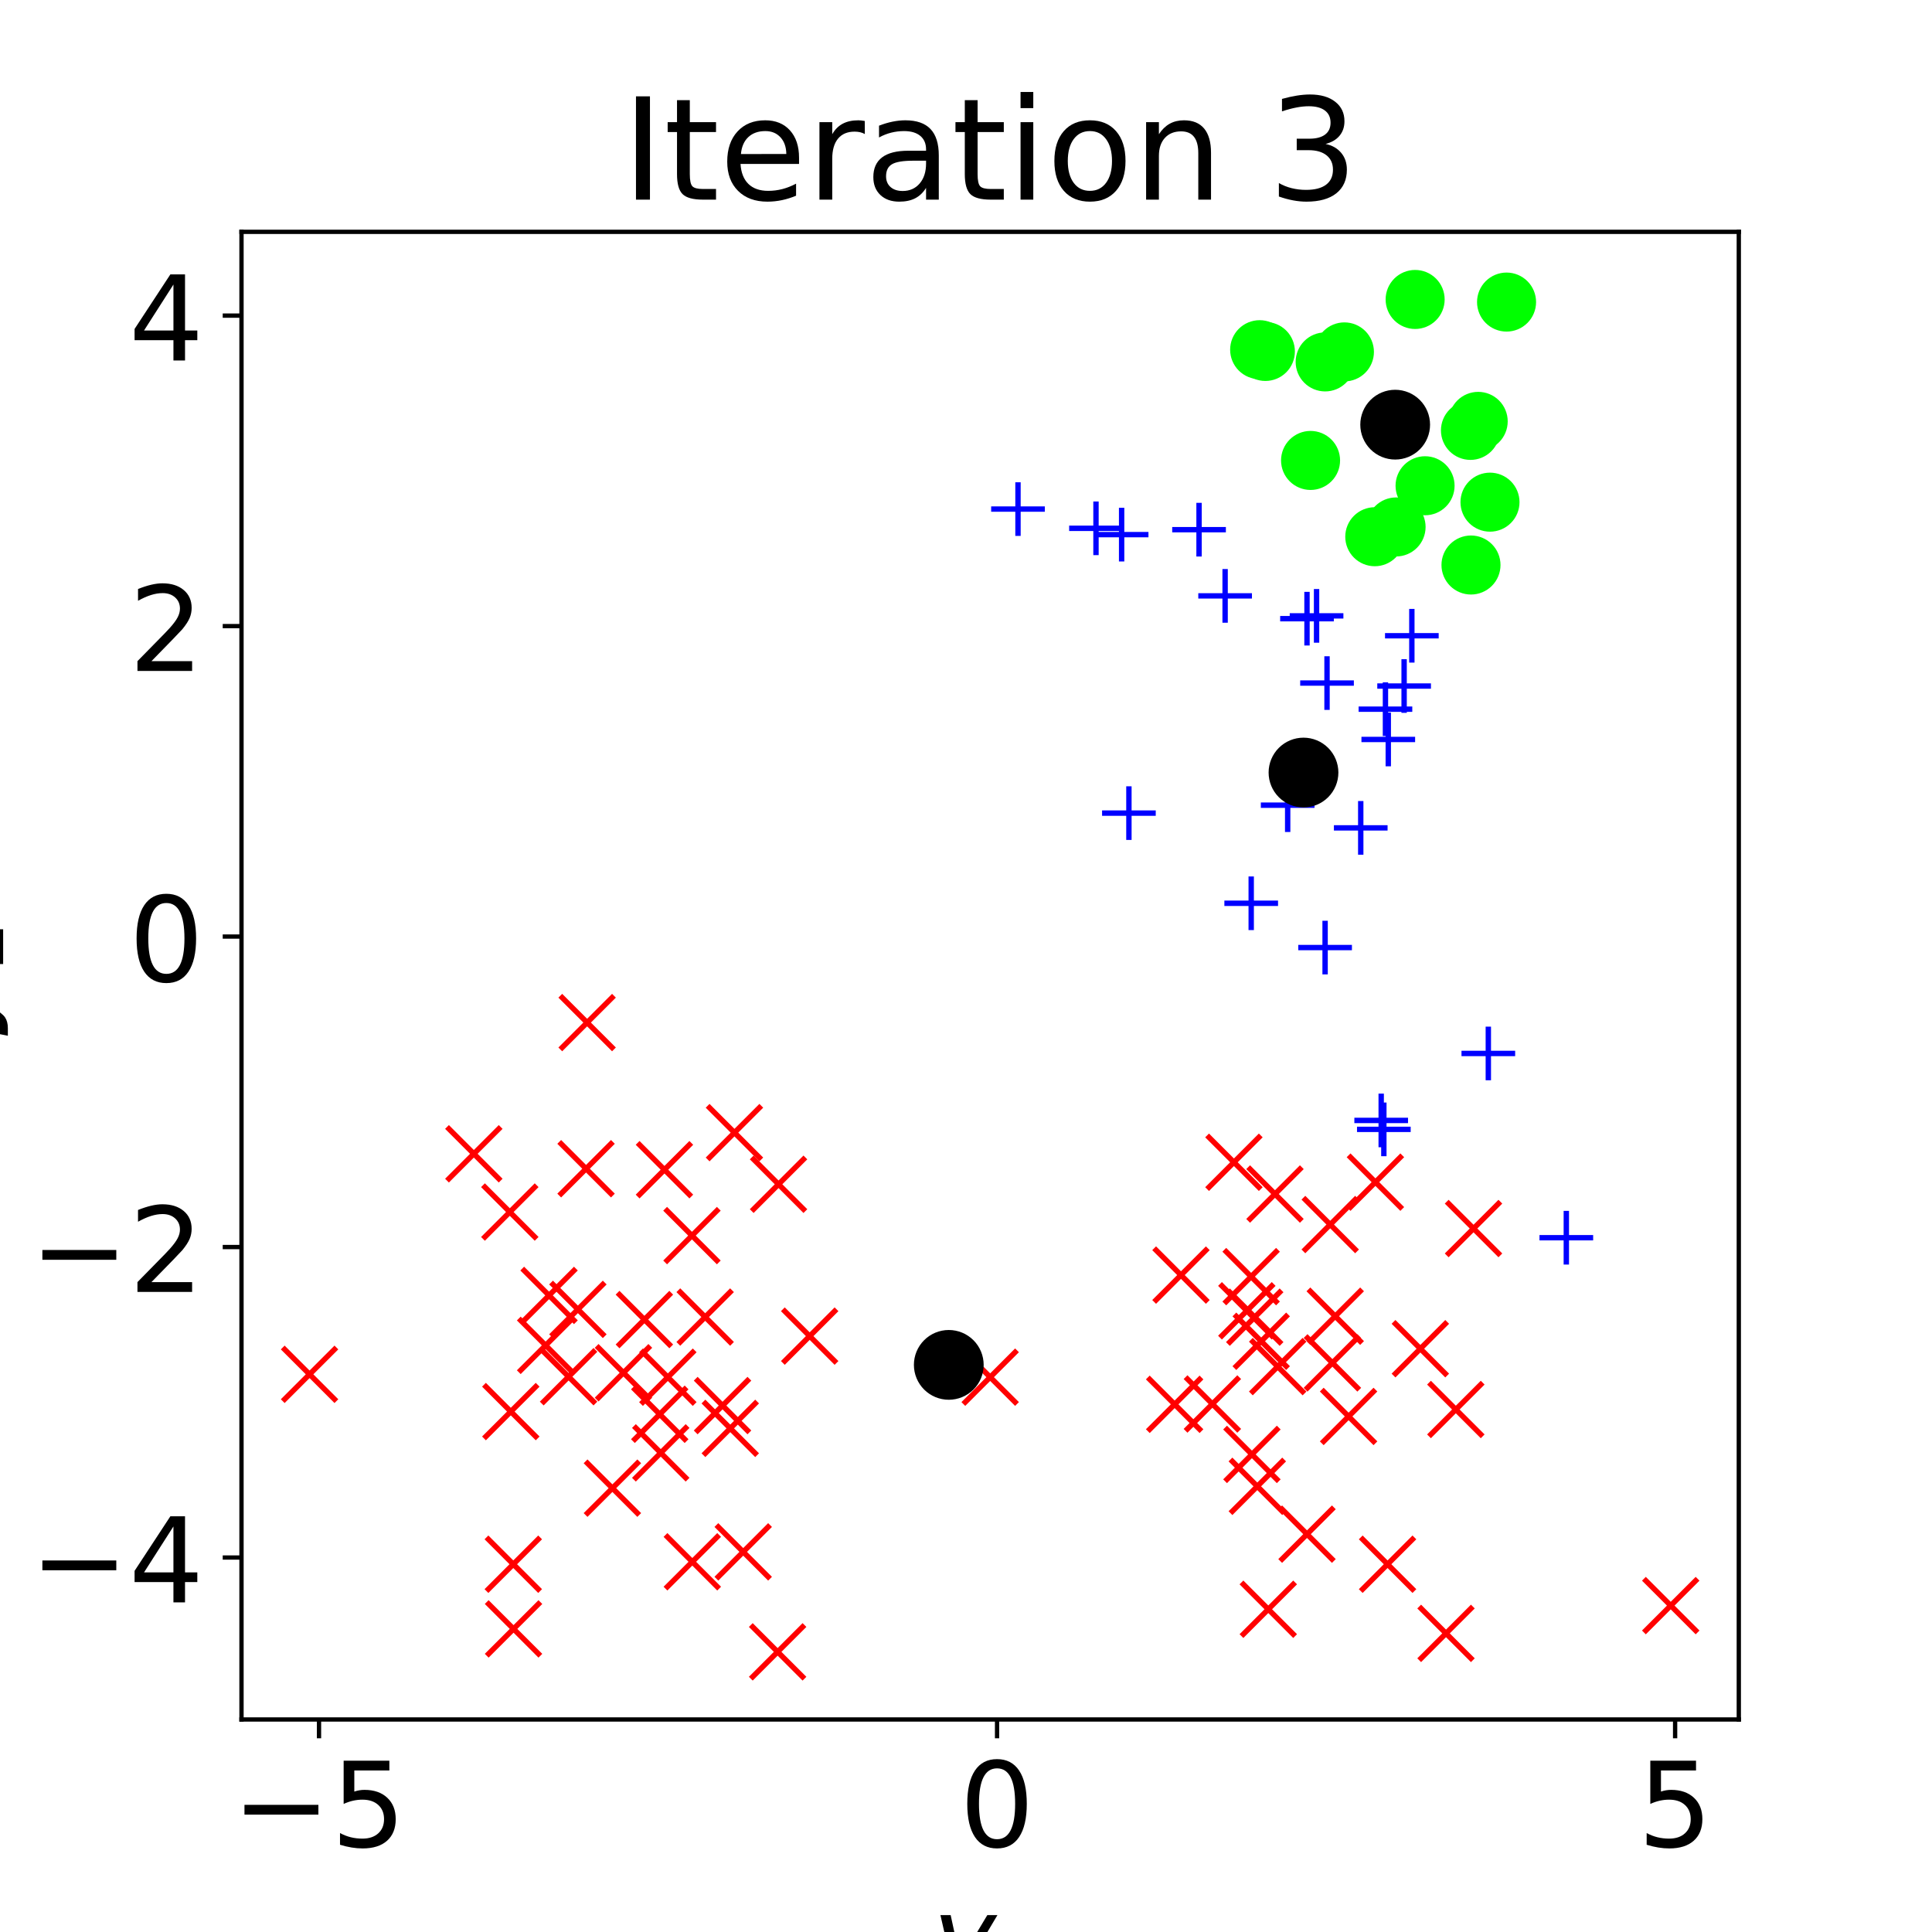
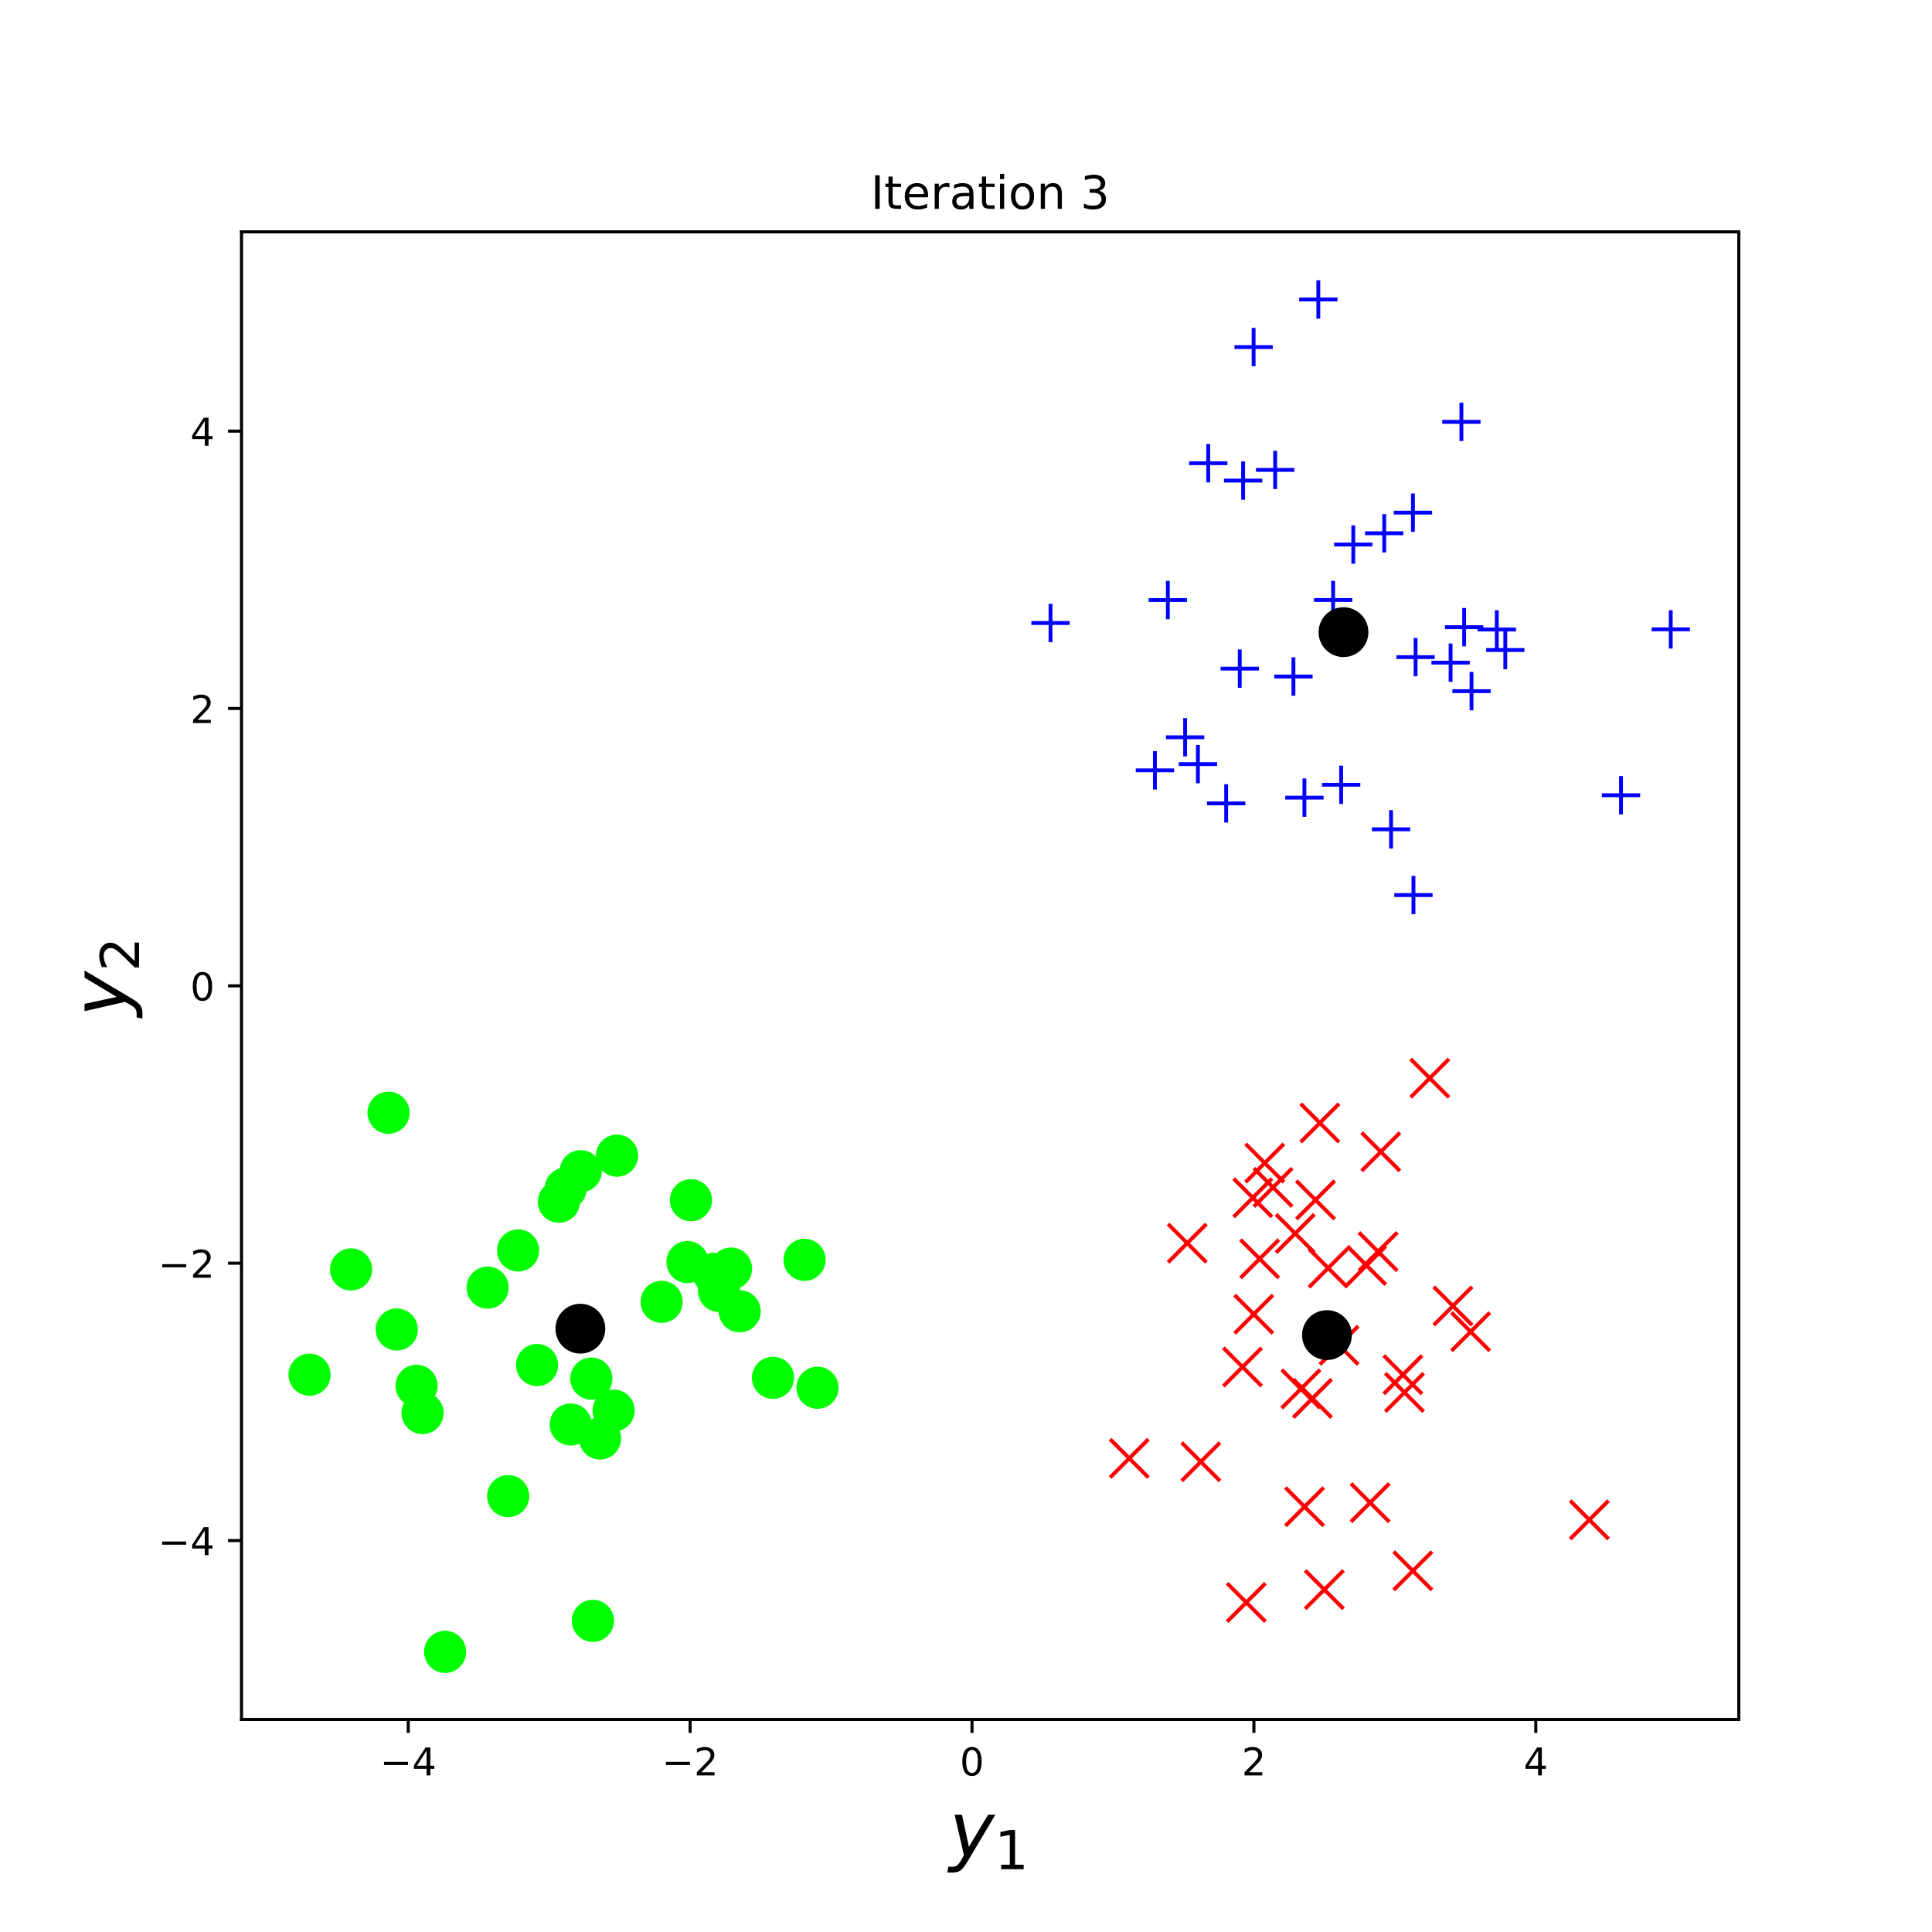
- <svg xmlns="http://www.w3.org/2000/svg" xmlns:xlink="http://www.w3.org/1999/xlink" width="360pt" height="360pt" viewBox="0 0 360 360" version="1.1">
+ <svg xmlns="http://www.w3.org/2000/svg" xmlns:xlink="http://www.w3.org/1999/xlink" width="504pt" height="504pt" viewBox="0 0 504 504" version="1.1">
  <defs>
    <style type="text/css">*{stroke-linejoin: round; stroke-linecap: butt}</style>
  </defs>
  <g id="figure_1">
    <g id="patch_1">
-       <path d="M 0 360  L 360 360  L 360 0  L 0 0  L 0 360  z " style="fill: none" />
+       <path d="M 0 504  L 504 504  L 504 0  L 0 0  L 0 504  z " style="fill: none" />
    </g>
    <g id="axes_1">
      <g id="patch_2">
-         <path d="M 45 320.4  L 324 320.4  L 324 43.2  L 45 43.2  L 45 320.4  z " style="fill: none" />
+         <path d="M 63 448.56  L 453.6 448.56  L 453.6 60.48  L 63 60.48  L 63 448.56  z " style="fill: none" />
      </g>
      <g id="matplotlib.axis_1">
        <g id="xtick_1">
          <g id="line2d_1">
            <defs>
-               <path id="m6d420212e3" d="M 0 0  L 0 3.5  " style="stroke: #000000; stroke-width: 0.8" />
+               <path id="md73e7229d4" d="M 0 0  L 0 3.5  " style="stroke: #000000; stroke-width: 0.8" />
            </defs>
            <g>
-               <use xlink:href="#m6d420212e3" x="59.441" y="320.4" style="stroke: #000000; stroke-width: 0.8" />
+               <use xlink:href="#md73e7229d4" x="106.492" y="448.56" style="stroke: #000000; stroke-width: 0.8" />
            </g>
          </g>
          <g id="text_1">
-             <g transform="translate(43.22472 344.1166) scale(0.22 -0.22)">
+             <g transform="translate(99.12061 463.1584) scale(0.1 -0.1)">
              <defs>
                <path id="DejaVuSans-2212" d="M 678 2272  L 4684 2272  L 4684 1741  L 678 1741  L 678 2272  z " transform="scale(0.015625)" />
-                 <path id="DejaVuSans-35" d="M 691 4666  L 3169 4666  L 3169 4134  L 1269 4134  L 1269 2991  Q 1406 3038 1543 3061  Q 1681 3084 1819 3084  Q 2600 3084 3056 2656  Q 3513 2228 3513 1497  Q 3513 744 3044 326  Q 2575 -91 1722 -91  Q 1428 -91 1123 -41  Q 819 9 494 109  L 494 744  Q 775 591 1075 516  Q 1375 441 1709 441  Q 2250 441 2565 725  Q 2881 1009 2881 1497  Q 2881 1984 2565 2268  Q 2250 2553 1709 2553  Q 1456 2553 1204 2497  Q 953 2441 691 2322  L 691 4666  z " transform="scale(0.015625)" />
+                 <path id="DejaVuSans-34" d="M 2419 4116  L 825 1625  L 2419 1625  L 2419 4116  z M 2253 4666  L 3047 4666  L 3047 1625  L 3713 1625  L 3713 1100  L 3047 1100  L 3047 0  L 2419 0  L 2419 1100  L 313 1100  L 313 1709  L 2253 4666  z " transform="scale(0.015625)" />
              </defs>
              <use xlink:href="#DejaVuSans-2212" />
-               <use xlink:href="#DejaVuSans-35" x="83.789" />
+               <use xlink:href="#DejaVuSans-34" x="83.789" />
            </g>
          </g>
        </g>
        <g id="xtick_2">
          <g id="line2d_2">
            <g>
-               <use xlink:href="#m6d420212e3" x="185.788" y="320.4" style="stroke: #000000; stroke-width: 0.8" />
+               <use xlink:href="#md73e7229d4" x="180.03" y="448.56" style="stroke: #000000; stroke-width: 0.8" />
            </g>
          </g>
          <g id="text_2">
-             <g transform="translate(178.789 344.1166) scale(0.22 -0.22)">
+             <g transform="translate(172.6587 463.1584) scale(0.1 -0.1)">
+               <defs>
+                 <path id="DejaVuSans-32" d="M 1228 531  L 3431 531  L 3431 0  L 469 0  L 469 531  Q 828 903 1448 1529  Q 2069 2156 2228 2338  Q 2531 2678 2651 2914  Q 2772 3150 2772 3378  Q 2772 3750 2511 3984  Q 2250 4219 1831 4219  Q 1534 4219 1204 4116  Q 875 4013 500 3803  L 500 4441  Q 881 4594 1212 4672  Q 1544 4750 1819 4750  Q 2544 4750 2975 4387  Q 3406 4025 3406 3419  Q 3406 3131 3298 2873  Q 3191 2616 2906 2266  Q 2828 2175 2409 1742  Q 1991 1309 1228 531  z " transform="scale(0.015625)" />
+               </defs>
+               <use xlink:href="#DejaVuSans-2212" />
+               <use xlink:href="#DejaVuSans-32" x="83.789" />
+             </g>
+           </g>
+         </g>
+         <g id="xtick_3">
+           <g id="line2d_3">
+             <g>
+               <use xlink:href="#md73e7229d4" x="253.568" y="448.56" style="stroke: #000000; stroke-width: 0.8" />
+             </g>
+           </g>
+           <g id="text_3">
+             <g transform="translate(250.3866 463.1584) scale(0.1 -0.1)">
              <defs>
                <path id="DejaVuSans-30" d="M 2034 4250  Q 1547 4250 1301 3770  Q 1056 3291 1056 2328  Q 1056 1369 1301 889  Q 1547 409 2034 409  Q 2525 409 2770 889  Q 3016 1369 3016 2328  Q 3016 3291 2770 3770  Q 2525 4250 2034 4250  z M 2034 4750  Q 2819 4750 3233 4129  Q 3647 3509 3647 2328  Q 3647 1150 3233 529  Q 2819 -91 2034 -91  Q 1250 -91 836 529  Q 422 1150 422 2328  Q 422 3509 836 4129  Q 1250 4750 2034 4750  z " transform="scale(0.015625)" />
              </defs>
              <use xlink:href="#DejaVuSans-30" />
            </g>
          </g>
        </g>
-         <g id="xtick_3">
-           <g id="line2d_3">
-             <g>
-               <use xlink:href="#m6d420212e3" x="312.134" y="320.4" style="stroke: #000000; stroke-width: 0.8" />
-             </g>
-           </g>
-           <g id="text_3">
-             <g transform="translate(305.1356 344.1166) scale(0.22 -0.22)">
-               <use xlink:href="#DejaVuSans-35" />
-             </g>
-           </g>
-         </g>
-         <g id="text_4">
-           <g transform="translate(173.8 367.8481) scale(0.2 -0.2)">
+         <g id="xtick_4">
+           <g id="line2d_4">
+             <g>
+               <use xlink:href="#md73e7229d4" x="327.106" y="448.56" style="stroke: #000000; stroke-width: 0.8" />
+             </g>
+           </g>
+           <g id="text_4">
+             <g transform="translate(323.9247 463.1584) scale(0.1 -0.1)">
+               <use xlink:href="#DejaVuSans-32" />
+             </g>
+           </g>
+         </g>
+         <g id="xtick_5">
+           <g id="line2d_5">
+             <g>
+               <use xlink:href="#md73e7229d4" x="400.644" y="448.56" style="stroke: #000000; stroke-width: 0.8" />
+             </g>
+           </g>
+           <g id="text_5">
+             <g transform="translate(397.4627 463.1584) scale(0.1 -0.1)">
+               <use xlink:href="#DejaVuSans-34" />
+             </g>
+           </g>
+         </g>
+         <g id="text_6">
+           <g transform="translate(247.6 484.3944) scale(0.2 -0.2)">
            <defs>
              <path id="DejaVuSans-Oblique-79" d="M 1588 -325  Q 1188 -997 936 -1164  Q 684 -1331 294 -1331  L -159 -1331  L -63 -850  L 269 -850  Q 509 -850 678 -719  Q 847 -588 1056 -206  L 1234 128  L 459 3500  L 1069 3500  L 1650 819  L 3256 3500  L 3859 3500  L 1588 -325  z " transform="scale(0.015625)" />
              <path id="DejaVuSans-31" d="M 794 531  L 1825 531  L 1825 4091  L 703 3866  L 703 4441  L 1819 4666  L 2450 4666  L 2450 531  L 3481 531  L 3481 0  L 794 0  L 794 531  z " transform="scale(0.015625)" />
            </defs>
            <use xlink:href="#DejaVuSans-Oblique-79" transform="translate(0 0.3125)" />
            <use xlink:href="#DejaVuSans-31" transform="translate(59.17969 -16.09375) scale(0.7)" />
          </g>
        </g>
      </g>
      <g id="matplotlib.axis_2">
        <g id="ytick_1">
-           <g id="line2d_4">
+           <g id="line2d_6">
            <defs>
-               <path id="m9d2bc72812" d="M 0 0  L -3.5 0  " style="stroke: #000000; stroke-width: 0.8" />
+               <path id="mb24f966b3e" d="M 0 0  L -3.5 0  " style="stroke: #000000; stroke-width: 0.8" />
            </defs>
            <g>
-               <use xlink:href="#m9d2bc72812" x="45" y="290.222" style="stroke: #000000; stroke-width: 0.8" />
-             </g>
-           </g>
-           <g id="text_5">
-             <g transform="translate(5.567188 298.5804) scale(0.22 -0.22)">
-               <defs>
-                 <path id="DejaVuSans-34" d="M 2419 4116  L 825 1625  L 2419 1625  L 2419 4116  z M 2253 4666  L 3047 4666  L 3047 1625  L 3713 1625  L 3713 1100  L 3047 1100  L 3047 0  L 2419 0  L 2419 1100  L 313 1100  L 313 1709  L 2253 4666  z " transform="scale(0.015625)" />
-               </defs>
+               <use xlink:href="#mb24f966b3e" x="63" y="401.885" style="stroke: #000000; stroke-width: 0.8" />
+             </g>
+           </g>
+           <g id="text_7">
+             <g transform="translate(41.25781 405.6845) scale(0.1 -0.1)">
              <use xlink:href="#DejaVuSans-2212" />
              <use xlink:href="#DejaVuSans-34" x="83.789" />
            </g>
          </g>
        </g>
        <g id="ytick_2">
-           <g id="line2d_5">
-             <g>
-               <use xlink:href="#m9d2bc72812" x="45" y="232.369" style="stroke: #000000; stroke-width: 0.8" />
-             </g>
-           </g>
-           <g id="text_6">
-             <g transform="translate(5.567188 240.727) scale(0.22 -0.22)">
-               <defs>
-                 <path id="DejaVuSans-32" d="M 1228 531  L 3431 531  L 3431 0  L 469 0  L 469 531  Q 828 903 1448 1529  Q 2069 2156 2228 2338  Q 2531 2678 2651 2914  Q 2772 3150 2772 3378  Q 2772 3750 2511 3984  Q 2250 4219 1831 4219  Q 1534 4219 1204 4116  Q 875 4013 500 3803  L 500 4441  Q 881 4594 1212 4672  Q 1544 4750 1819 4750  Q 2544 4750 2975 4387  Q 3406 4025 3406 3419  Q 3406 3131 3298 2873  Q 3191 2616 2906 2266  Q 2828 2175 2409 1742  Q 1991 1309 1228 531  z " transform="scale(0.015625)" />
-               </defs>
+           <g id="line2d_7">
+             <g>
+               <use xlink:href="#mb24f966b3e" x="63" y="329.53" style="stroke: #000000; stroke-width: 0.8" />
+             </g>
+           </g>
+           <g id="text_8">
+             <g transform="translate(41.25781 333.3295) scale(0.1 -0.1)">
              <use xlink:href="#DejaVuSans-2212" />
              <use xlink:href="#DejaVuSans-32" x="83.789" />
            </g>
          </g>
        </g>
        <g id="ytick_3">
-           <g id="line2d_6">
-             <g>
-               <use xlink:href="#m9d2bc72812" x="45" y="174.515" style="stroke: #000000; stroke-width: 0.8" />
-             </g>
-           </g>
-           <g id="text_7">
-             <g transform="translate(24.0025 182.8737) scale(0.22 -0.22)">
+           <g id="line2d_8">
+             <g>
+               <use xlink:href="#mb24f966b3e" x="63" y="257.175" style="stroke: #000000; stroke-width: 0.8" />
+             </g>
+           </g>
+           <g id="text_9">
+             <g transform="translate(49.6375 260.9744) scale(0.1 -0.1)">
              <use xlink:href="#DejaVuSans-30" />
            </g>
          </g>
        </g>
        <g id="ytick_4">
-           <g id="line2d_7">
-             <g>
-               <use xlink:href="#m9d2bc72812" x="45" y="116.662" style="stroke: #000000; stroke-width: 0.8" />
-             </g>
-           </g>
-           <g id="text_8">
-             <g transform="translate(24.0025 125.0204) scale(0.22 -0.22)">
+           <g id="line2d_9">
+             <g>
+               <use xlink:href="#mb24f966b3e" x="63" y="184.82" style="stroke: #000000; stroke-width: 0.8" />
+             </g>
+           </g>
+           <g id="text_10">
+             <g transform="translate(49.6375 188.6193) scale(0.1 -0.1)">
              <use xlink:href="#DejaVuSans-32" />
            </g>
          </g>
        </g>
        <g id="ytick_5">
-           <g id="line2d_8">
-             <g>
-               <use xlink:href="#m9d2bc72812" x="45" y="58.809" style="stroke: #000000; stroke-width: 0.8" />
-             </g>
-           </g>
-           <g id="text_9">
-             <g transform="translate(24.0025 67.16709) scale(0.22 -0.22)">
+           <g id="line2d_10">
+             <g>
+               <use xlink:href="#mb24f966b3e" x="63" y="112.465" style="stroke: #000000; stroke-width: 0.8" />
+             </g>
+           </g>
+           <g id="text_11">
+             <g transform="translate(49.6375 116.2642) scale(0.1 -0.1)">
              <use xlink:href="#DejaVuSans-34" />
            </g>
          </g>
        </g>
-         <g id="text_10">
-           <g transform="translate(-2.632812 192.5) rotate(-90) scale(0.2 -0.2)">
+         <g id="text_12">
+           <g transform="translate(33.05781 265.22) rotate(-90) scale(0.2 -0.2)">
            <use xlink:href="#DejaVuSans-Oblique-79" transform="translate(0 0.3125)" />
            <use xlink:href="#DejaVuSans-32" transform="translate(59.17969 -16.09375) scale(0.7)" />
          </g>
        </g>
      </g>
-       <g id="line2d_9">
-         <defs>
-           <path id="maab98be218" d="M -5 5  L 5 -5  M -5 -5  L 5 5  " style="stroke: #ff0000" />
-         </defs>
-         <g clip-path="url(#p21f6525318)">
-           <use xlink:href="#maab98be218" x="123.812" y="217.96" style="fill: #ff0000; stroke: #ff0000" />
-           <use xlink:href="#maab98be218" x="102.306" y="241.382" style="fill: #ff0000; stroke: #ff0000" />
-           <use xlink:href="#maab98be218" x="144.901" y="307.8" style="fill: #ff0000; stroke: #ff0000" />
-           <use xlink:href="#maab98be218" x="95.644" y="291.47" style="fill: #ff0000; stroke: #ff0000" />
-           <use xlink:href="#maab98be218" x="131.397" y="245.411" style="fill: #ff0000; stroke: #ff0000" />
-           <use xlink:href="#maab98be218" x="136.076" y="266.155" style="fill: #ff0000; stroke: #ff0000" />
-           <use xlink:href="#maab98be218" x="122.932" y="263.53" style="fill: #ff0000; stroke: #ff0000" />
-           <use xlink:href="#maab98be218" x="88.292" y="214.993" style="fill: #ff0000; stroke: #ff0000" />
-           <use xlink:href="#maab98be218" x="114.112" y="277.297" style="fill: #ff0000; stroke: #ff0000" />
-           <use xlink:href="#maab98be218" x="136.856" y="211.048" style="fill: #ff0000; stroke: #ff0000" />
-           <use xlink:href="#maab98be218" x="150.872" y="248.964" style="fill: #ff0000; stroke: #ff0000" />
-           <use xlink:href="#maab98be218" x="116.173" y="255.789" style="fill: #ff0000; stroke: #ff0000" />
-           <use xlink:href="#maab98be218" x="94.995" y="225.846" style="fill: #ff0000; stroke: #ff0000" />
-           <use xlink:href="#maab98be218" x="109.403" y="190.54" style="fill: #ff0000; stroke: #ff0000" />
-           <use xlink:href="#maab98be218" x="134.636" y="261.907" style="fill: #ff0000; stroke: #ff0000" />
-           <use xlink:href="#maab98be218" x="123.122" y="270.72" style="fill: #ff0000; stroke: #ff0000" />
-           <use xlink:href="#maab98be218" x="107.68" y="243.982" style="fill: #ff0000; stroke: #ff0000" />
-           <use xlink:href="#maab98be218" x="129.002" y="291.018" style="fill: #ff0000; stroke: #ff0000" />
-           <use xlink:href="#maab98be218" x="101.668" y="250.689" style="fill: #ff0000; stroke: #ff0000" />
-           <use xlink:href="#maab98be218" x="95.182" y="263.027" style="fill: #ff0000; stroke: #ff0000" />
-           <use xlink:href="#maab98be218" x="57.682" y="256.084" style="fill: #ff0000; stroke: #ff0000" />
-           <use xlink:href="#maab98be218" x="105.947" y="256.53" style="fill: #ff0000; stroke: #ff0000" />
-           <use xlink:href="#maab98be218" x="120.073" y="245.883" style="fill: #ff0000; stroke: #ff0000" />
-           <use xlink:href="#maab98be218" x="109.203" y="217.775" style="fill: #ff0000; stroke: #ff0000" />
-           <use xlink:href="#maab98be218" x="184.504" y="256.614" style="fill: #ff0000; stroke: #ff0000" />
-           <use xlink:href="#maab98be218" x="138.487" y="289.168" style="fill: #ff0000; stroke: #ff0000" />
-           <use xlink:href="#maab98be218" x="145.071" y="220.672" style="fill: #ff0000; stroke: #ff0000" />
-           <use xlink:href="#maab98be218" x="95.691" y="303.522" style="fill: #ff0000; stroke: #ff0000" />
-           <use xlink:href="#maab98be218" x="128.937" y="230.235" style="fill: #ff0000; stroke: #ff0000" />
-           <use xlink:href="#maab98be218" x="124.442" y="256.62" style="fill: #ff0000; stroke: #ff0000" />
-           <use xlink:href="#maab98be218" x="218.877" y="261.674" style="fill: #ff0000; stroke: #ff0000" />
-           <use xlink:href="#maab98be218" x="243.542" y="285.868" style="fill: #ff0000; stroke: #ff0000" />
-           <use xlink:href="#maab98be218" x="274.57" y="228.919" style="fill: #ff0000; stroke: #ff0000" />
-           <use xlink:href="#maab98be218" x="248.802" y="245.255" style="fill: #ff0000; stroke: #ff0000" />
-           <use xlink:href="#maab98be218" x="264.661" y="251.314" style="fill: #ff0000; stroke: #ff0000" />
-           <use xlink:href="#maab98be218" x="220.057" y="237.594" style="fill: #ff0000; stroke: #ff0000" />
-           <use xlink:href="#maab98be218" x="256.289" y="220.276" style="fill: #ff0000; stroke: #ff0000" />
-           <use xlink:href="#maab98be218" x="237.575" y="222.49" style="fill: #ff0000; stroke: #ff0000" />
-           <use xlink:href="#maab98be218" x="258.554" y="291.471" style="fill: #ff0000; stroke: #ff0000" />
-           <use xlink:href="#maab98be218" x="232.33" y="244.249" style="fill: #ff0000; stroke: #ff0000" />
-           <use xlink:href="#maab98be218" x="238.079" y="254.648" style="fill: #ff0000; stroke: #ff0000" />
-           <use xlink:href="#maab98be218" x="235.009" y="249.928" style="fill: #ff0000; stroke: #ff0000" />
-           <use xlink:href="#maab98be218" x="234.279" y="276.954" style="fill: #ff0000; stroke: #ff0000" />
-           <use xlink:href="#maab98be218" x="251.291" y="263.934" style="fill: #ff0000; stroke: #ff0000" />
-           <use xlink:href="#maab98be218" x="229.924" y="216.572" style="fill: #ff0000; stroke: #ff0000" />
-           <use xlink:href="#maab98be218" x="233.8" y="245.432" style="fill: #ff0000; stroke: #ff0000" />
-           <use xlink:href="#maab98be218" x="233.276" y="271.009" style="fill: #ff0000; stroke: #ff0000" />
-           <use xlink:href="#maab98be218" x="311.318" y="299.179" style="fill: #ff0000; stroke: #ff0000" />
-           <use xlink:href="#maab98be218" x="233.131" y="237.88" style="fill: #ff0000; stroke: #ff0000" />
-           <use xlink:href="#maab98be218" x="247.867" y="228.176" style="fill: #ff0000; stroke: #ff0000" />
-           <use xlink:href="#maab98be218" x="225.909" y="261.612" style="fill: #ff0000; stroke: #ff0000" />
-           <use xlink:href="#maab98be218" x="236.327" y="299.861" style="fill: #ff0000; stroke: #ff0000" />
-           <use xlink:href="#maab98be218" x="271.274" y="262.638" style="fill: #ff0000; stroke: #ff0000" />
-           <use xlink:href="#maab98be218" x="248.276" y="253.954" style="fill: #ff0000; stroke: #ff0000" />
-           <use xlink:href="#maab98be218" x="269.444" y="304.357" style="fill: #ff0000; stroke: #ff0000" />
-         </g>
-       </g>
-       <g id="line2d_10">
-         <defs>
-           <path id="mf856df706e" d="M 0 5  C 1.326 5 2.598 4.473 3.536 3.536  C 4.473 2.598 5 1.326 5 0  C 5 -1.326 4.473 -2.598 3.536 -3.536  C 2.598 -4.473 1.326 -5 0 -5  C -1.326 -5 -2.598 -4.473 -3.536 -3.536  C -4.473 -2.598 -5 -1.326 -5 0  C -5 1.326 -4.473 2.598 -3.536 3.536  C -2.598 4.473 -1.326 5 0 5  z " style="stroke: #00ff00" />
-         </defs>
-         <g clip-path="url(#p21f6525318)">
-           <use xlink:href="#mf856df706e" x="277.638" y="93.57" style="fill: #00ff00; stroke: #00ff00" />
-           <use xlink:href="#mf856df706e" x="235.785" y="65.488" style="fill: #00ff00; stroke: #00ff00" />
-           <use xlink:href="#mf856df706e" x="280.725" y="56.287" style="fill: #00ff00; stroke: #00ff00" />
-           <use xlink:href="#mf856df706e" x="273.998" y="80.196" style="fill: #00ff00; stroke: #00ff00" />
-           <use xlink:href="#mf856df706e" x="263.691" y="55.8" style="fill: #00ff00; stroke: #00ff00" />
-           <use xlink:href="#mf856df706e" x="234.718" y="65.161" style="fill: #00ff00; stroke: #00ff00" />
-           <use xlink:href="#mf856df706e" x="275.44" y="78.517" style="fill: #00ff00; stroke: #00ff00" />
-           <use xlink:href="#mf856df706e" x="265.54" y="90.513" style="fill: #00ff00; stroke: #00ff00" />
-           <use xlink:href="#mf856df706e" x="256.17" y="100.01" style="fill: #00ff00; stroke: #00ff00" />
-           <use xlink:href="#mf856df706e" x="260.139" y="98.191" style="fill: #00ff00; stroke: #00ff00" />
-           <use xlink:href="#mf856df706e" x="244.204" y="85.796" style="fill: #00ff00; stroke: #00ff00" />
-           <use xlink:href="#mf856df706e" x="274.097" y="105.282" style="fill: #00ff00; stroke: #00ff00" />
-           <use xlink:href="#mf856df706e" x="250.512" y="65.572" style="fill: #00ff00; stroke: #00ff00" />
-           <use xlink:href="#mf856df706e" x="246.925" y="67.437" style="fill: #00ff00; stroke: #00ff00" />
-         </g>
-       </g>
      <g id="line2d_11">
        <defs>
-           <path id="m4acc0708d2" d="M -5 0  L 5 0  M 0 5  L 0 -5  " style="stroke: #0000ff" />
+           <path id="m22a50dc204" d="M -5 5  L 5 -5  M -5 -5  L 5 5  " style="stroke: #ff0000" />
        </defs>
-         <g clip-path="url(#p21f6525318)">
-           <use xlink:href="#m4acc0708d2" x="189.688" y="94.861" style="fill: #0000ff; stroke: #0000ff" />
-           <use xlink:href="#m4acc0708d2" x="228.283" y="111.031" style="fill: #0000ff; stroke: #0000ff" />
-           <use xlink:href="#m4acc0708d2" x="261.636" y="127.83" style="fill: #0000ff; stroke: #0000ff" />
-           <use xlink:href="#m4acc0708d2" x="204.221" y="98.443" style="fill: #0000ff; stroke: #0000ff" />
-           <use xlink:href="#m4acc0708d2" x="258.158" y="132.143" style="fill: #0000ff; stroke: #0000ff" />
-           <use xlink:href="#m4acc0708d2" x="210.356" y="151.513" style="fill: #0000ff; stroke: #0000ff" />
-           <use xlink:href="#m4acc0708d2" x="247.271" y="127.28" style="fill: #0000ff; stroke: #0000ff" />
-           <use xlink:href="#m4acc0708d2" x="245.322" y="114.757" style="fill: #0000ff; stroke: #0000ff" />
-           <use xlink:href="#m4acc0708d2" x="253.554" y="154.261" style="fill: #0000ff; stroke: #0000ff" />
-           <use xlink:href="#m4acc0708d2" x="243.54" y="115.281" style="fill: #0000ff; stroke: #0000ff" />
-           <use xlink:href="#m4acc0708d2" x="233.144" y="168.311" style="fill: #0000ff; stroke: #0000ff" />
-           <use xlink:href="#m4acc0708d2" x="258.686" y="137.788" style="fill: #0000ff; stroke: #0000ff" />
-           <use xlink:href="#m4acc0708d2" x="239.939" y="150.033" style="fill: #0000ff; stroke: #0000ff" />
-           <use xlink:href="#m4acc0708d2" x="208.998" y="99.619" style="fill: #0000ff; stroke: #0000ff" />
-           <use xlink:href="#m4acc0708d2" x="263.077" y="118.462" style="fill: #0000ff; stroke: #0000ff" />
-           <use xlink:href="#m4acc0708d2" x="223.424" y="98.696" style="fill: #0000ff; stroke: #0000ff" />
-           <use xlink:href="#m4acc0708d2" x="257.365" y="208.776" style="fill: #0000ff; stroke: #0000ff" />
-           <use xlink:href="#m4acc0708d2" x="246.913" y="176.567" style="fill: #0000ff; stroke: #0000ff" />
-           <use xlink:href="#m4acc0708d2" x="277.327" y="196.296" style="fill: #0000ff; stroke: #0000ff" />
-           <use xlink:href="#m4acc0708d2" x="257.86" y="210.439" style="fill: #0000ff; stroke: #0000ff" />
-           <use xlink:href="#m4acc0708d2" x="291.86" y="230.631" style="fill: #0000ff; stroke: #0000ff" />
+         <g clip-path="url(#p9025b52e5b)">
+           <use xlink:href="#m22a50dc204" x="343.177" y="313.03" style="fill: #ff0000; stroke: #ff0000" />
+           <use xlink:href="#m22a50dc204" x="329.929" y="303.399" style="fill: #ff0000; stroke: #ff0000" />
+           <use xlink:href="#m22a50dc204" x="359.493" y="326.508" style="fill: #ff0000; stroke: #ff0000" />
+           <use xlink:href="#m22a50dc204" x="326.811" y="312.461" style="fill: #ff0000; stroke: #ff0000" />
+           <use xlink:href="#m22a50dc204" x="327.068" y="342.84" style="fill: #ff0000; stroke: #ff0000" />
+           <use xlink:href="#m22a50dc204" x="349.322" y="350.949" style="fill: #ff0000; stroke: #ff0000" />
+           <use xlink:href="#m22a50dc204" x="328.606" y="328.388" style="fill: #ff0000; stroke: #ff0000" />
+           <use xlink:href="#m22a50dc204" x="372.982" y="281.261" style="fill: #ff0000; stroke: #ff0000" />
+           <use xlink:href="#m22a50dc204" x="342.373" y="364.794" style="fill: #ff0000; stroke: #ff0000" />
+           <use xlink:href="#m22a50dc204" x="357.422" y="392.001" style="fill: #ff0000; stroke: #ff0000" />
+           <use xlink:href="#m22a50dc204" x="294.593" y="380.44" style="fill: #ff0000; stroke: #ff0000" />
+           <use xlink:href="#m22a50dc204" x="337.881" y="321.783" style="fill: #ff0000; stroke: #ff0000" />
+           <use xlink:href="#m22a50dc204" x="366.382" y="363.246" style="fill: #ff0000; stroke: #ff0000" />
+           <use xlink:href="#m22a50dc204" x="313.257" y="381.326" style="fill: #ff0000; stroke: #ff0000" />
+           <use xlink:href="#m22a50dc204" x="339.362" y="362.32" style="fill: #ff0000; stroke: #ff0000" />
+           <use xlink:href="#m22a50dc204" x="325.119" y="418.034" style="fill: #ff0000; stroke: #ff0000" />
+           <use xlink:href="#m22a50dc204" x="345.472" y="414.684" style="fill: #ff0000; stroke: #ff0000" />
+           <use xlink:href="#m22a50dc204" x="309.716" y="324.311" style="fill: #ff0000; stroke: #ff0000" />
+           <use xlink:href="#m22a50dc204" x="332.092" y="309.755" style="fill: #ff0000; stroke: #ff0000" />
+           <use xlink:href="#m22a50dc204" x="344.304" y="292.938" style="fill: #ff0000; stroke: #ff0000" />
+           <use xlink:href="#m22a50dc204" x="346.483" y="330.8" style="fill: #ff0000; stroke: #ff0000" />
+           <use xlink:href="#m22a50dc204" x="324.14" y="356.599" style="fill: #ff0000; stroke: #ff0000" />
+           <use xlink:href="#m22a50dc204" x="368.564" y="409.783" style="fill: #ff0000; stroke: #ff0000" />
+           <use xlink:href="#m22a50dc204" x="383.646" y="347.402" style="fill: #ff0000; stroke: #ff0000" />
+           <use xlink:href="#m22a50dc204" x="414.615" y="396.48" style="fill: #ff0000; stroke: #ff0000" />
+           <use xlink:href="#m22a50dc204" x="356.493" y="330.116" style="fill: #ff0000; stroke: #ff0000" />
+           <use xlink:href="#m22a50dc204" x="340.318" y="393.059" style="fill: #ff0000; stroke: #ff0000" />
+           <use xlink:href="#m22a50dc204" x="365.976" y="358.621" style="fill: #ff0000; stroke: #ff0000" />
+           <use xlink:href="#m22a50dc204" x="360.205" y="300.464" style="fill: #ff0000; stroke: #ff0000" />
+           <use xlink:href="#m22a50dc204" x="379.021" y="340.682" style="fill: #ff0000; stroke: #ff0000" />
        </g>
      </g>
      <g id="line2d_12">
        <defs>
-           <path id="ma6e649b772" d="M 0 6  C 1.591 6 3.117 5.368 4.243 4.243  C 5.368 3.117 6 1.591 6 0  C 6 -1.591 5.368 -3.117 4.243 -4.243  C 3.117 -5.368 1.591 -6 0 -6  C -1.591 -6 -3.117 -5.368 -4.243 -4.243  C -5.368 -3.117 -6 -1.591 -6 0  C -6 1.591 -5.368 3.117 -4.243 4.243  C -3.117 5.368 -1.591 6 0 6  z " style="stroke: #000000" />
+           <path id="m7f14cdd17f" d="M 0 5  C 1.326 5 2.598 4.473 3.536 3.536  C 4.473 2.598 5 1.326 5 0  C 5 -1.326 4.473 -2.598 3.536 -3.536  C 2.598 -4.473 1.326 -5 0 -5  C -1.326 -5 -2.598 -4.473 -3.536 -3.536  C -4.473 -2.598 -5 -1.326 -5 0  C -5 1.326 -4.473 2.598 -3.536 3.536  C -2.598 4.473 -1.326 5 0 5  z " style="stroke: #00ff00" />
        </defs>
-         <g clip-path="url(#p21f6525318)">
-           <use xlink:href="#ma6e649b772" x="176.792" y="254.325" style="stroke: #000000" />
-           <use xlink:href="#ma6e649b772" x="259.97" y="79.13" style="stroke: #000000" />
-           <use xlink:href="#ma6e649b772" x="242.887" y="143.953" style="stroke: #000000" />
+         <g clip-path="url(#p9025b52e5b)">
+           <use xlink:href="#m7f14cdd17f" x="154.262" y="359.632" style="fill: #00ff00; stroke: #00ff00" />
+           <use xlink:href="#m7f14cdd17f" x="91.585" y="331.153" style="fill: #00ff00; stroke: #00ff00" />
+           <use xlink:href="#m7f14cdd17f" x="172.596" y="339.605" style="fill: #00ff00; stroke: #00ff00" />
+           <use xlink:href="#m7f14cdd17f" x="156.524" y="375.246" style="fill: #00ff00; stroke: #00ff00" />
+           <use xlink:href="#m7f14cdd17f" x="132.558" y="390.291" style="fill: #00ff00; stroke: #00ff00" />
+           <use xlink:href="#m7f14cdd17f" x="186.228" y="332.3" style="fill: #00ff00; stroke: #00ff00" />
+           <use xlink:href="#m7f14cdd17f" x="135.153" y="326.203" style="fill: #00ff00; stroke: #00ff00" />
+           <use xlink:href="#m7f14cdd17f" x="116.121" y="430.92" style="fill: #00ff00; stroke: #00ff00" />
+           <use xlink:href="#m7f14cdd17f" x="140.105" y="356.097" style="fill: #00ff00; stroke: #00ff00" />
+           <use xlink:href="#m7f14cdd17f" x="127.206" y="335.903" style="fill: #00ff00; stroke: #00ff00" />
+           <use xlink:href="#m7f14cdd17f" x="187.585" y="336.776" style="fill: #00ff00; stroke: #00ff00" />
+           <use xlink:href="#m7f14cdd17f" x="190.708" y="330.936" style="fill: #00ff00; stroke: #00ff00" />
+           <use xlink:href="#m7f14cdd17f" x="108.662" y="361.513" style="fill: #00ff00; stroke: #00ff00" />
+           <use xlink:href="#m7f14cdd17f" x="154.675" y="422.833" style="fill: #00ff00; stroke: #00ff00" />
+           <use xlink:href="#m7f14cdd17f" x="103.505" y="346.824" style="fill: #00ff00; stroke: #00ff00" />
+           <use xlink:href="#m7f14cdd17f" x="147.558" y="310.069" style="fill: #00ff00; stroke: #00ff00" />
+           <use xlink:href="#m7f14cdd17f" x="160.965" y="301.48" style="fill: #00ff00; stroke: #00ff00" />
+           <use xlink:href="#m7f14cdd17f" x="201.651" y="359.432" style="fill: #00ff00; stroke: #00ff00" />
+           <use xlink:href="#m7f14cdd17f" x="213.26" y="362.015" style="fill: #00ff00; stroke: #00ff00" />
+           <use xlink:href="#m7f14cdd17f" x="209.882" y="328.657" style="fill: #00ff00; stroke: #00ff00" />
+           <use xlink:href="#m7f14cdd17f" x="179.343" y="329.232" style="fill: #00ff00; stroke: #00ff00" />
+           <use xlink:href="#m7f14cdd17f" x="192.962" y="342.072" style="fill: #00ff00; stroke: #00ff00" />
+           <use xlink:href="#m7f14cdd17f" x="160.067" y="367.972" style="fill: #00ff00; stroke: #00ff00" />
+           <use xlink:href="#m7f14cdd17f" x="101.364" y="290.277" style="fill: #00ff00; stroke: #00ff00" />
+           <use xlink:href="#m7f14cdd17f" x="148.883" y="371.611" style="fill: #00ff00; stroke: #00ff00" />
+           <use xlink:href="#m7f14cdd17f" x="180.244" y="313.095" style="fill: #00ff00; stroke: #00ff00" />
+           <use xlink:href="#m7f14cdd17f" x="110.226" y="368.623" style="fill: #00ff00; stroke: #00ff00" />
+           <use xlink:href="#m7f14cdd17f" x="145.796" y="313.492" style="fill: #00ff00; stroke: #00ff00" />
+           <use xlink:href="#m7f14cdd17f" x="151.489" y="305.539" style="fill: #00ff00; stroke: #00ff00" />
+           <use xlink:href="#m7f14cdd17f" x="80.755" y="358.617" style="fill: #00ff00; stroke: #00ff00" />
+         </g>
+       </g>
+       <g id="line2d_13">
+         <defs>
+           <path id="m2a71fe2df4" d="M -5 0  L 5 0  M 0 5  L 0 -5  " style="stroke: #0000ff" />
+         </defs>
+         <g clip-path="url(#p9025b52e5b)">
+           <use xlink:href="#m2a71fe2df4" x="301.286" y="200.956" style="fill: #0000ff; stroke: #0000ff" />
+           <use xlink:href="#m2a71fe2df4" x="315.19" y="120.836" style="fill: #0000ff; stroke: #0000ff" />
+           <use xlink:href="#m2a71fe2df4" x="392.686" y="169.568" style="fill: #0000ff; stroke: #0000ff" />
+           <use xlink:href="#m2a71fe2df4" x="435.845" y="164.178" style="fill: #0000ff; stroke: #0000ff" />
+           <use xlink:href="#m2a71fe2df4" x="337.416" y="176.487" style="fill: #0000ff; stroke: #0000ff" />
+           <use xlink:href="#m2a71fe2df4" x="312.502" y="199.329" style="fill: #0000ff; stroke: #0000ff" />
+           <use xlink:href="#m2a71fe2df4" x="422.868" y="207.451" style="fill: #0000ff; stroke: #0000ff" />
+           <use xlink:href="#m2a71fe2df4" x="319.872" y="209.584" style="fill: #0000ff; stroke: #0000ff" />
+           <use xlink:href="#m2a71fe2df4" x="383.874" y="180.303" style="fill: #0000ff; stroke: #0000ff" />
+           <use xlink:href="#m2a71fe2df4" x="332.654" y="122.585" style="fill: #0000ff; stroke: #0000ff" />
+           <use xlink:href="#m2a71fe2df4" x="323.413" y="174.426" style="fill: #0000ff; stroke: #0000ff" />
+           <use xlink:href="#m2a71fe2df4" x="327.028" y="90.543" style="fill: #0000ff; stroke: #0000ff" />
+           <use xlink:href="#m2a71fe2df4" x="353.032" y="142.055" style="fill: #0000ff; stroke: #0000ff" />
+           <use xlink:href="#m2a71fe2df4" x="340.282" y="208.075" style="fill: #0000ff; stroke: #0000ff" />
+           <use xlink:href="#m2a71fe2df4" x="390.471" y="164.215" style="fill: #0000ff; stroke: #0000ff" />
+           <use xlink:href="#m2a71fe2df4" x="274.049" y="162.523" style="fill: #0000ff; stroke: #0000ff" />
+           <use xlink:href="#m2a71fe2df4" x="324.29" y="125.373" style="fill: #0000ff; stroke: #0000ff" />
+           <use xlink:href="#m2a71fe2df4" x="381.95" y="163.61" style="fill: #0000ff; stroke: #0000ff" />
+           <use xlink:href="#m2a71fe2df4" x="368.727" y="233.499" style="fill: #0000ff; stroke: #0000ff" />
+           <use xlink:href="#m2a71fe2df4" x="347.769" y="156.519" style="fill: #0000ff; stroke: #0000ff" />
+           <use xlink:href="#m2a71fe2df4" x="309.163" y="192.336" style="fill: #0000ff; stroke: #0000ff" />
+           <use xlink:href="#m2a71fe2df4" x="304.653" y="156.539" style="fill: #0000ff; stroke: #0000ff" />
+           <use xlink:href="#m2a71fe2df4" x="368.595" y="133.725" style="fill: #0000ff; stroke: #0000ff" />
+           <use xlink:href="#m2a71fe2df4" x="369.282" y="171.428" style="fill: #0000ff; stroke: #0000ff" />
+           <use xlink:href="#m2a71fe2df4" x="362.883" y="216.34" style="fill: #0000ff; stroke: #0000ff" />
+           <use xlink:href="#m2a71fe2df4" x="378.418" y="172.863" style="fill: #0000ff; stroke: #0000ff" />
+           <use xlink:href="#m2a71fe2df4" x="361.1" y="139.113" style="fill: #0000ff; stroke: #0000ff" />
+           <use xlink:href="#m2a71fe2df4" x="343.91" y="78.12" style="fill: #0000ff; stroke: #0000ff" />
+           <use xlink:href="#m2a71fe2df4" x="349.864" y="204.72" style="fill: #0000ff; stroke: #0000ff" />
+           <use xlink:href="#m2a71fe2df4" x="381.233" y="110.053" style="fill: #0000ff; stroke: #0000ff" />
+         </g>
+       </g>
+       <g id="line2d_14">
+         <defs>
+           <path id="mbc3ebe3a97" d="M 0 6  C 1.591 6 3.117 5.368 4.243 4.243  C 5.368 3.117 6 1.591 6 0  C 6 -1.591 5.368 -3.117 4.243 -4.243  C 3.117 -5.368 1.591 -6 0 -6  C -1.591 -6 -3.117 -5.368 -4.243 -4.243  C -5.368 -3.117 -6 -1.591 -6 0  C -6 1.591 -5.368 3.117 -4.243 4.243  C -3.117 5.368 -1.591 6 0 6  z " style="stroke: #000000" />
+         </defs>
+         <g clip-path="url(#p9025b52e5b)">
+           <use xlink:href="#mbc3ebe3a97" x="346.161" y="348.282" style="stroke: #000000" />
+           <use xlink:href="#mbc3ebe3a97" x="151.397" y="346.614" style="stroke: #000000" />
+           <use xlink:href="#mbc3ebe3a97" x="350.477" y="164.912" style="stroke: #000000" />
        </g>
      </g>
      <g id="patch_3">
-         <path d="M 45 320.4  L 45 43.2  " style="fill: none; stroke: #000000; stroke-width: 0.8; stroke-linejoin: miter; stroke-linecap: square" />
+         <path d="M 63 448.56  L 63 60.48  " style="fill: none; stroke: #000000; stroke-width: 0.8; stroke-linejoin: miter; stroke-linecap: square" />
      </g>
      <g id="patch_4">
-         <path d="M 324 320.4  L 324 43.2  " style="fill: none; stroke: #000000; stroke-width: 0.8; stroke-linejoin: miter; stroke-linecap: square" />
+         <path d="M 453.6 448.56  L 453.6 60.48  " style="fill: none; stroke: #000000; stroke-width: 0.8; stroke-linejoin: miter; stroke-linecap: square" />
      </g>
      <g id="patch_5">
-         <path d="M 45 320.4  L 324 320.4  " style="fill: none; stroke: #000000; stroke-width: 0.8; stroke-linejoin: miter; stroke-linecap: square" />
+         <path d="M 63 448.56  L 453.6 448.56  " style="fill: none; stroke: #000000; stroke-width: 0.8; stroke-linejoin: miter; stroke-linecap: square" />
      </g>
      <g id="patch_6">
-         <path d="M 45 43.2  L 324 43.2  " style="fill: none; stroke: #000000; stroke-width: 0.8; stroke-linejoin: miter; stroke-linecap: square" />
-       </g>
-       <g id="text_11">
-         <g transform="translate(115.9157 37.2) scale(0.264 -0.264)">
+         <path d="M 63 60.48  L 453.6 60.48  " style="fill: none; stroke: #000000; stroke-width: 0.8; stroke-linejoin: miter; stroke-linecap: square" />
+       </g>
+       <g id="text_13">
+         <g transform="translate(227.1253 54.48) scale(0.12 -0.12)">
          <defs>
            <path id="DejaVuSans-49" d="M 628 4666  L 1259 4666  L 1259 0  L 628 0  L 628 4666  z " transform="scale(0.015625)" />
            <path id="DejaVuSans-74" d="M 1172 4494  L 1172 3500  L 2356 3500  L 2356 3053  L 1172 3053  L 1172 1153  Q 1172 725 1289 603  Q 1406 481 1766 481  L 2356 481  L 2356 0  L 1766 0  Q 1100 0 847 248  Q 594 497 594 1153  L 594 3053  L 172 3053  L 172 3500  L 594 3500  L 594 4494  L 1172 4494  z " transform="scale(0.015625)" />
            <path id="DejaVuSans-65" d="M 3597 1894  L 3597 1613  L 953 1613  Q 991 1019 1311 708  Q 1631 397 2203 397  Q 2534 397 2845 478  Q 3156 559 3463 722  L 3463 178  Q 3153 47 2828 -22  Q 2503 -91 2169 -91  Q 1331 -91 842 396  Q 353 884 353 1716  Q 353 2575 817 3079  Q 1281 3584 2069 3584  Q 2775 3584 3186 3129  Q 3597 2675 3597 1894  z M 3022 2063  Q 3016 2534 2758 2815  Q 2500 3097 2075 3097  Q 1594 3097 1305 2825  Q 1016 2553 972 2059  L 3022 2063  z " transform="scale(0.015625)" />
            <path id="DejaVuSans-72" d="M 2631 2963  Q 2534 3019 2420 3045  Q 2306 3072 2169 3072  Q 1681 3072 1420 2755  Q 1159 2438 1159 1844  L 1159 0  L 581 0  L 581 3500  L 1159 3500  L 1159 2956  Q 1341 3275 1631 3429  Q 1922 3584 2338 3584  Q 2397 3584 2469 3576  Q 2541 3569 2628 3553  L 2631 2963  z " transform="scale(0.015625)" />
            <path id="DejaVuSans-61" d="M 2194 1759  Q 1497 1759 1228 1600  Q 959 1441 959 1056  Q 959 750 1161 570  Q 1363 391 1709 391  Q 2188 391 2477 730  Q 2766 1069 2766 1631  L 2766 1759  L 2194 1759  z M 3341 1997  L 3341 0  L 2766 0  L 2766 531  Q 2569 213 2275 61  Q 1981 -91 1556 -91  Q 1019 -91 701 211  Q 384 513 384 1019  Q 384 1609 779 1909  Q 1175 2209 1959 2209  L 2766 2209  L 2766 2266  Q 2766 2663 2505 2880  Q 2244 3097 1772 3097  Q 1472 3097 1187 3025  Q 903 2953 641 2809  L 641 3341  Q 956 3463 1253 3523  Q 1550 3584 1831 3584  Q 2591 3584 2966 3190  Q 3341 2797 3341 1997  z " transform="scale(0.015625)" />
            <path id="DejaVuSans-69" d="M 603 3500  L 1178 3500  L 1178 0  L 603 0  L 603 3500  z M 603 4863  L 1178 4863  L 1178 4134  L 603 4134  L 603 4863  z " transform="scale(0.015625)" />
            <path id="DejaVuSans-6f" d="M 1959 3097  Q 1497 3097 1228 2736  Q 959 2375 959 1747  Q 959 1119 1226 758  Q 1494 397 1959 397  Q 2419 397 2687 759  Q 2956 1122 2956 1747  Q 2956 2369 2687 2733  Q 2419 3097 1959 3097  z M 1959 3584  Q 2709 3584 3137 3096  Q 3566 2609 3566 1747  Q 3566 888 3137 398  Q 2709 -91 1959 -91  Q 1206 -91 779 398  Q 353 888 353 1747  Q 353 2609 779 3096  Q 1206 3584 1959 3584  z " transform="scale(0.015625)" />
            <path id="DejaVuSans-6e" d="M 3513 2113  L 3513 0  L 2938 0  L 2938 2094  Q 2938 2591 2744 2837  Q 2550 3084 2163 3084  Q 1697 3084 1428 2787  Q 1159 2491 1159 1978  L 1159 0  L 581 0  L 581 3500  L 1159 3500  L 1159 2956  Q 1366 3272 1645 3428  Q 1925 3584 2291 3584  Q 2894 3584 3203 3211  Q 3513 2838 3513 2113  z " transform="scale(0.015625)" />
            <path id="DejaVuSans-20" transform="scale(0.015625)" />
            <path id="DejaVuSans-33" d="M 2597 2516  Q 3050 2419 3304 2112  Q 3559 1806 3559 1356  Q 3559 666 3084 287  Q 2609 -91 1734 -91  Q 1441 -91 1130 -33  Q 819 25 488 141  L 488 750  Q 750 597 1062 519  Q 1375 441 1716 441  Q 2309 441 2620 675  Q 2931 909 2931 1356  Q 2931 1769 2642 2001  Q 2353 2234 1838 2234  L 1294 2234  L 1294 2753  L 1863 2753  Q 2328 2753 2575 2939  Q 2822 3125 2822 3475  Q 2822 3834 2567 4026  Q 2313 4219 1838 4219  Q 1578 4219 1281 4162  Q 984 4106 628 3988  L 628 4550  Q 988 4650 1302 4700  Q 1616 4750 1894 4750  Q 2613 4750 3031 4423  Q 3450 4097 3450 3541  Q 3450 3153 3228 2886  Q 3006 2619 2597 2516  z " transform="scale(0.015625)" />
          </defs>
          <use xlink:href="#DejaVuSans-49" />
          <use xlink:href="#DejaVuSans-74" x="29.492" />
          <use xlink:href="#DejaVuSans-65" x="68.701" />
          <use xlink:href="#DejaVuSans-72" x="130.225" />
          <use xlink:href="#DejaVuSans-61" x="171.338" />
          <use xlink:href="#DejaVuSans-74" x="232.617" />
          <use xlink:href="#DejaVuSans-69" x="271.826" />
          <use xlink:href="#DejaVuSans-6f" x="299.609" />
          <use xlink:href="#DejaVuSans-6e" x="360.791" />
          <use xlink:href="#DejaVuSans-20" x="424.17" />
          <use xlink:href="#DejaVuSans-33" x="455.957" />
        </g>
      </g>
    </g>
  </g>
  <defs>
-     <clipPath id="p21f6525318">
-       <rect x="45" y="43.2" width="279" height="277.2" />
+     <clipPath id="p9025b52e5b">
+       <rect x="63" y="60.48" width="390.6" height="388.08" />
    </clipPath>
  </defs>
</svg>
